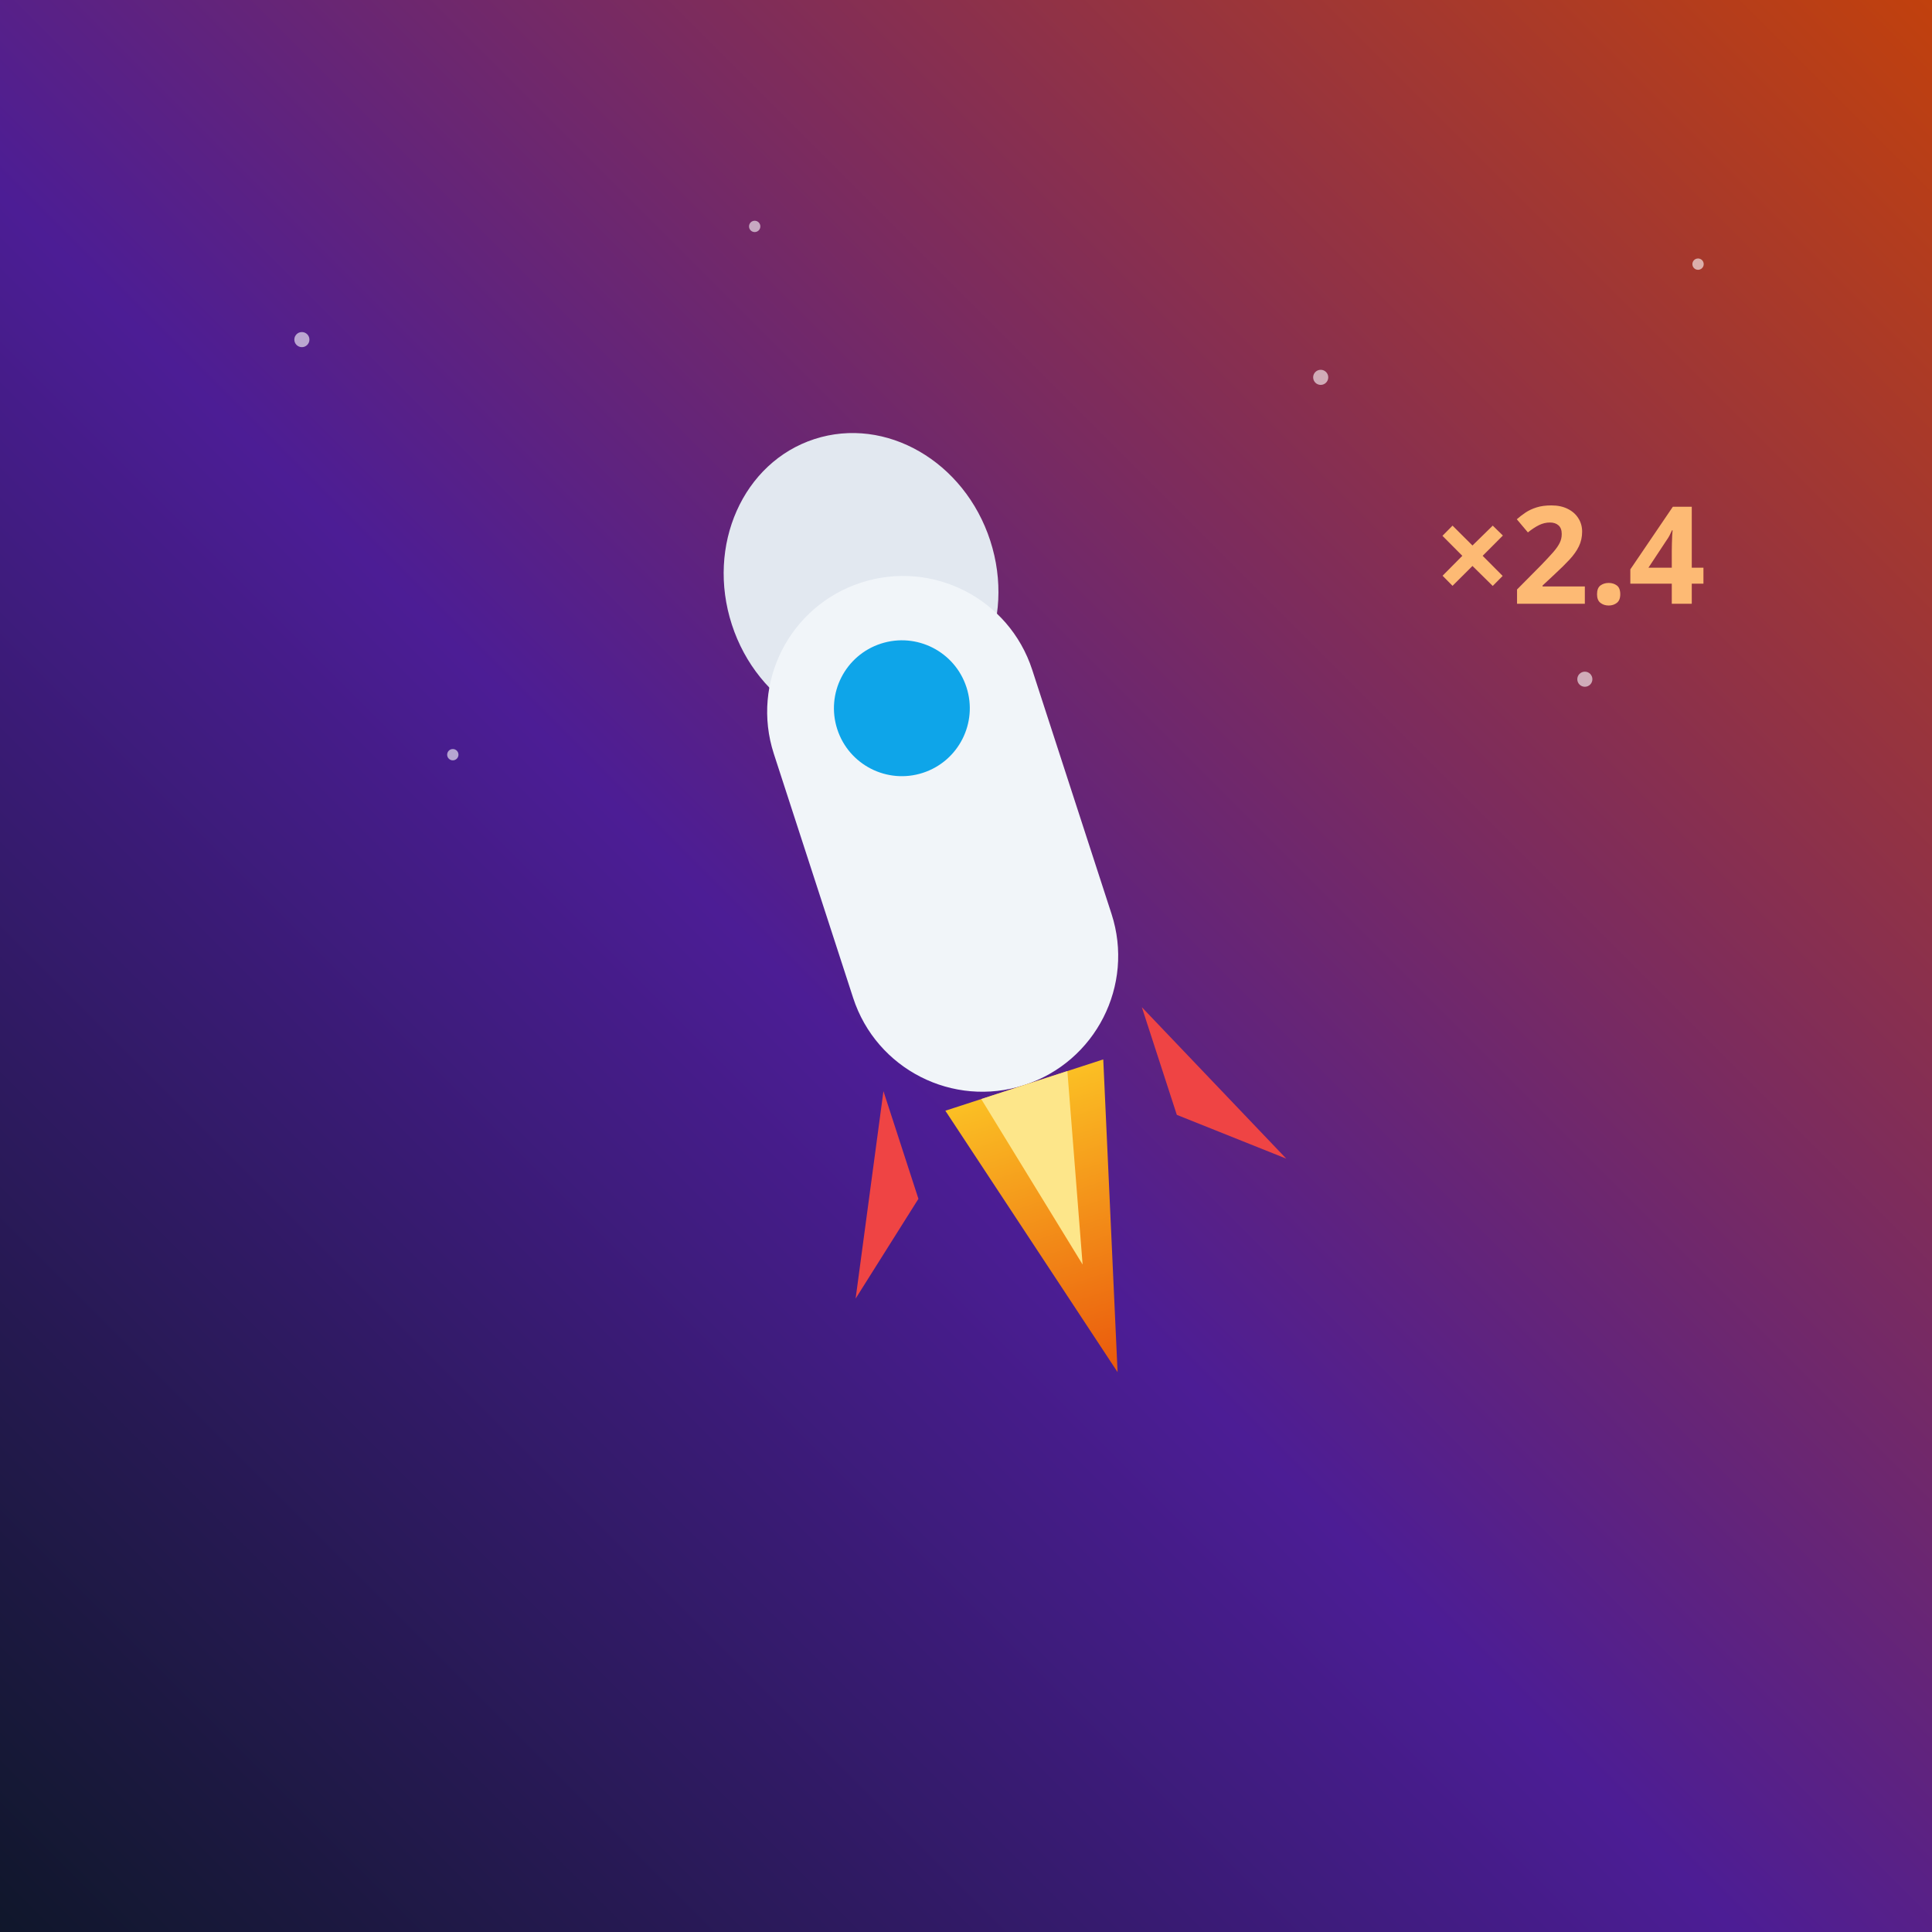
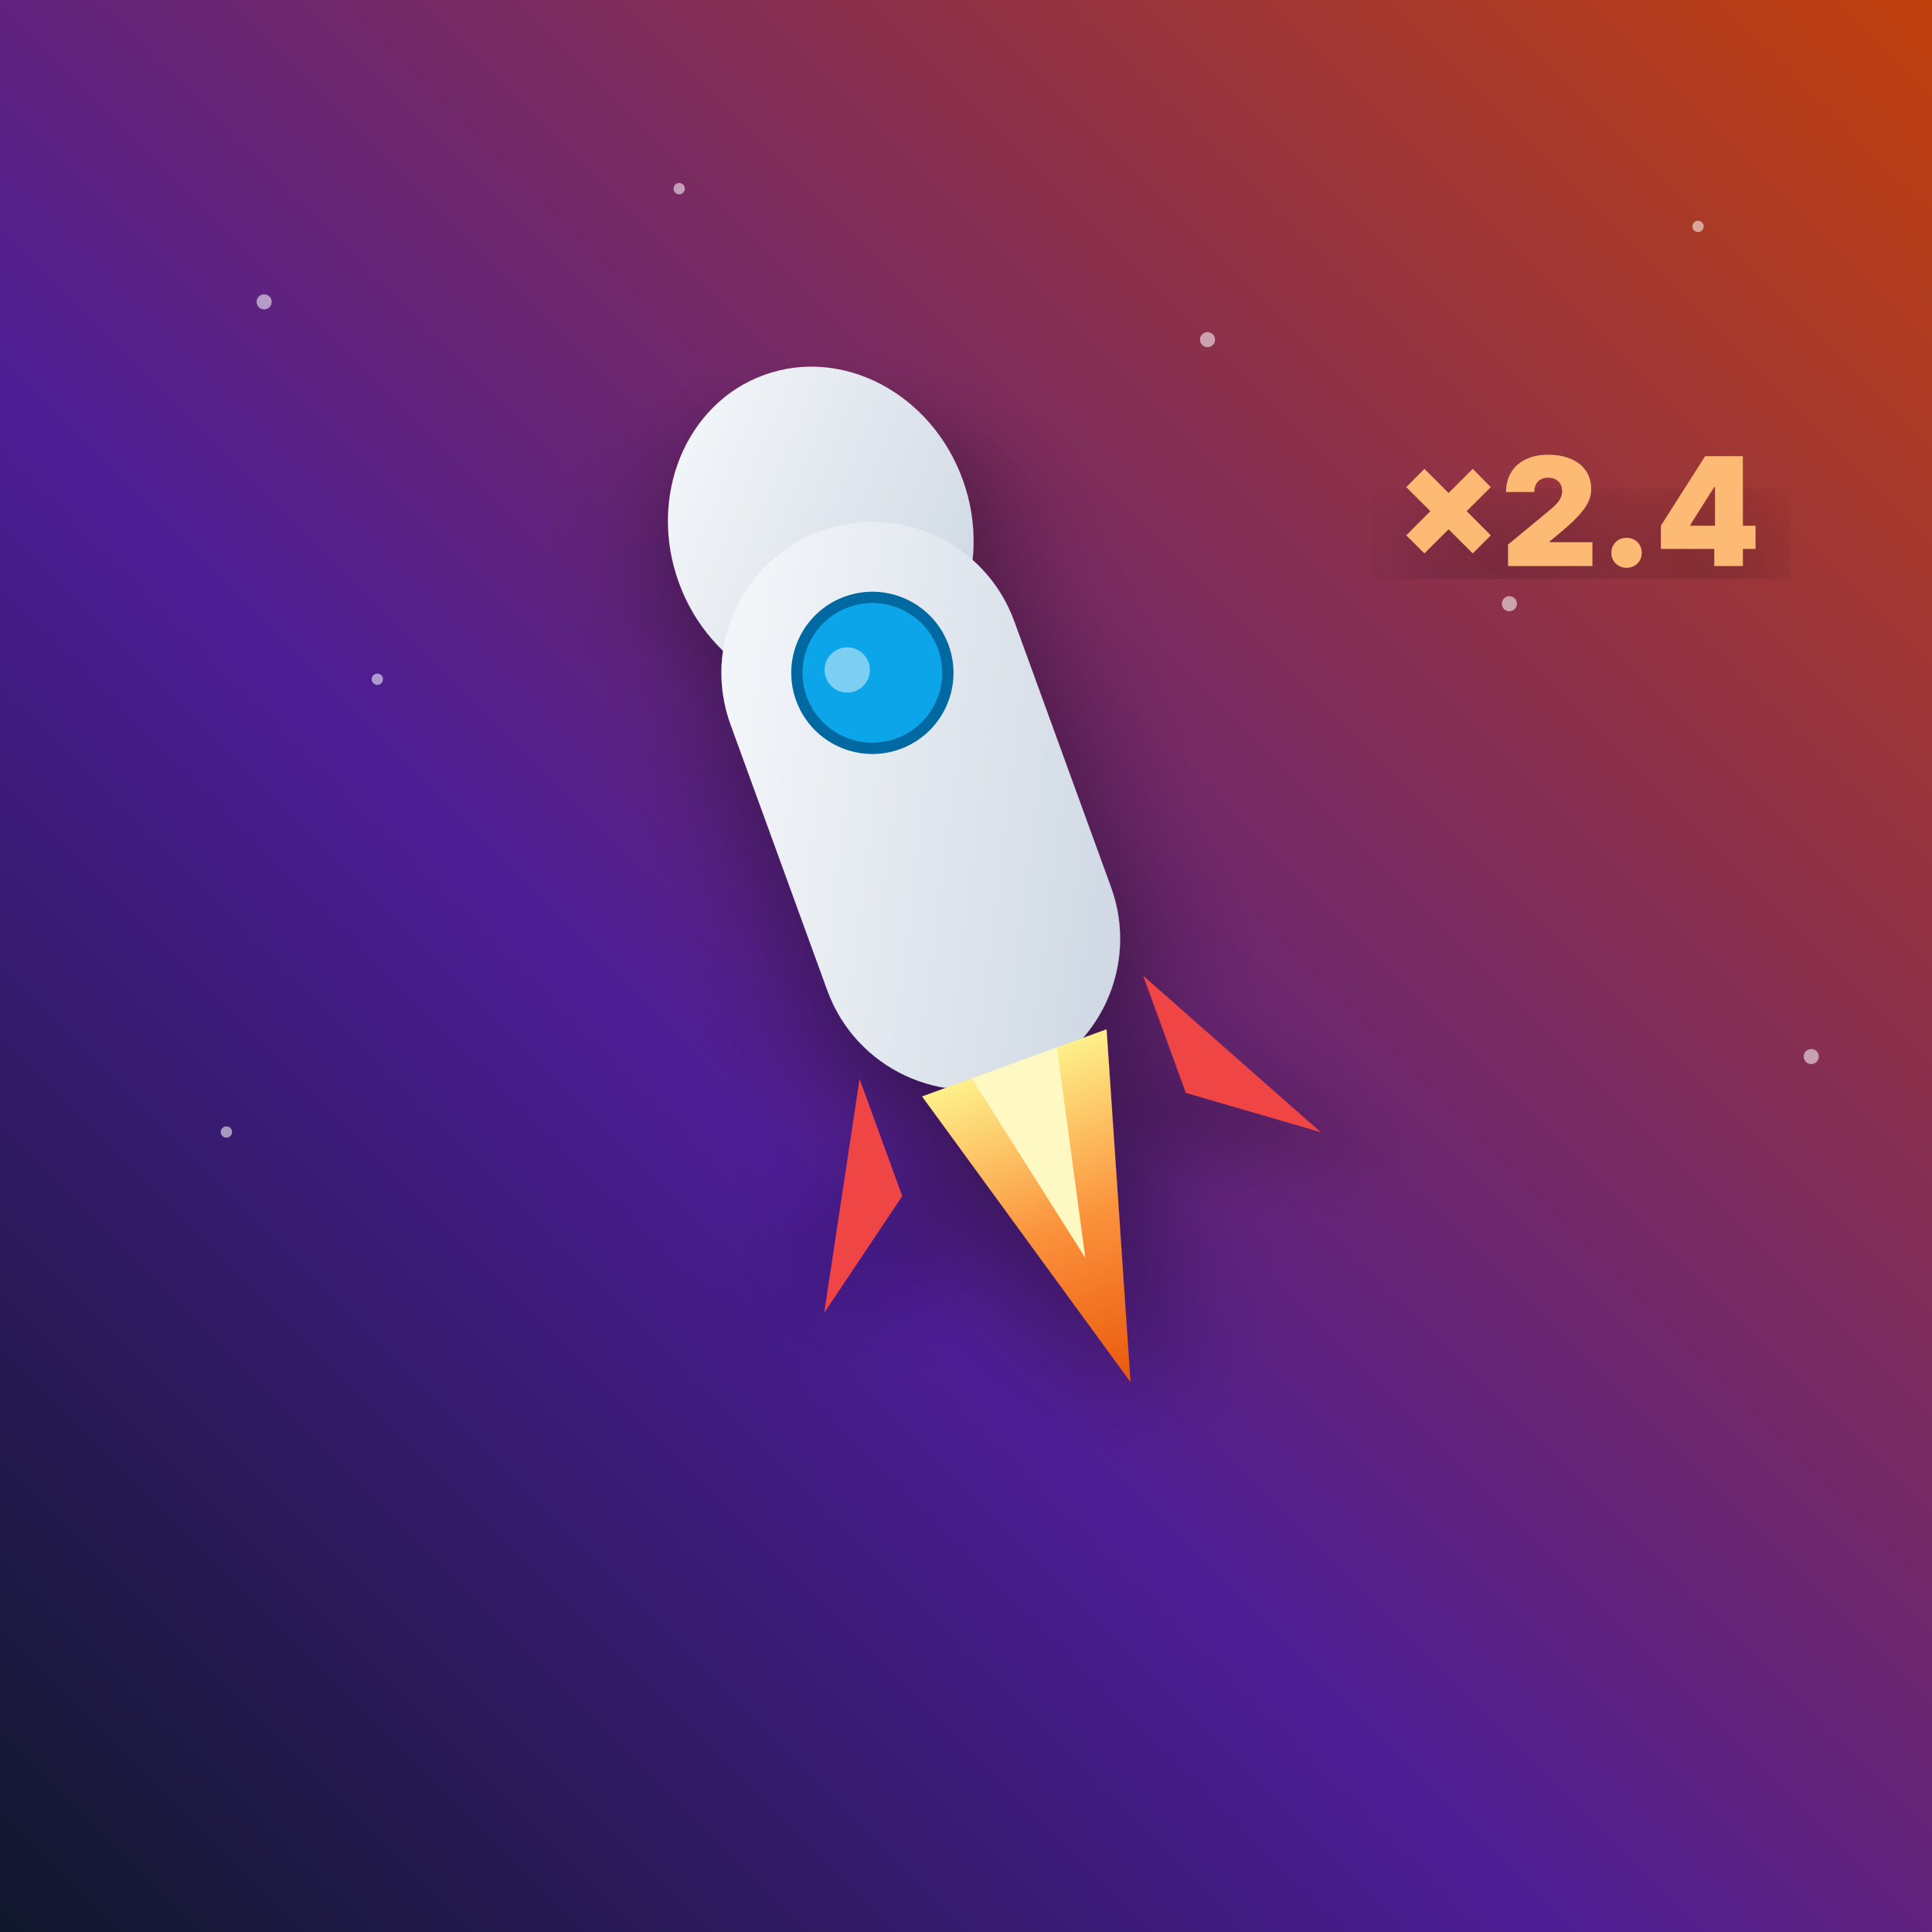
- <svg xmlns="http://www.w3.org/2000/svg" viewBox="0 0 512 512" width="512" height="512">
+ <svg xmlns="http://www.w3.org/2000/svg" viewBox="0 0 512 512">
  <defs>
    <linearGradient id="bg" x1="0" y1="1" x2="1" y2="0">
      <stop offset="0%" stop-color="#0f172a" />
-       <stop offset="45%" stop-color="#4c1d95" />
+       <stop offset="40%" stop-color="#4c1d95" />
      <stop offset="100%" stop-color="#c2410c" />
    </linearGradient>
    <linearGradient id="flame" x1="0.5" y1="0" x2="0.5" y2="1">
-       <stop offset="0%" stop-color="#fbbf24" />
+       <stop offset="0%" stop-color="#fef08a" />
+       <stop offset="50%" stop-color="#fb923c" />
      <stop offset="100%" stop-color="#ea580c" />
    </linearGradient>
+     <linearGradient id="body" x1="0" y1="0" x2="1" y2="1">
+       <stop offset="0%" stop-color="#f8fafc" />
+       <stop offset="100%" stop-color="#cbd5e1" />
+     </linearGradient>
+     <filter id="s">
+       <feDropShadow dx="0" dy="12" stdDeviation="14" flood-opacity=".45" />
+     </filter>
  </defs>
  <rect width="512" height="512" fill="url(#bg)" />
-   <g opacity=".6">
-     <circle cx="80" cy="90" r="2" fill="#fff" />
-     <circle cx="200" cy="60" r="1.5" fill="#fff" />
-     <circle cx="350" cy="100" r="2" fill="#fff" />
-     <circle cx="450" cy="70" r="1.5" fill="#fff" />
-     <circle cx="120" cy="200" r="1.5" fill="#fff" />
-     <circle cx="420" cy="180" r="2" fill="#fff" />
+   <g fill="#fff" opacity=".55">
+     <circle cx="70" cy="80" r="2" />
+     <circle cx="180" cy="50" r="1.5" />
+     <circle cx="320" cy="90" r="2" />
+     <circle cx="450" cy="60" r="1.5" />
+     <circle cx="100" cy="180" r="1.5" />
+     <circle cx="400" cy="160" r="2" />
+     <circle cx="60" cy="300" r="1.5" />
+     <circle cx="480" cy="280" r="2" />
  </g>
-   <g transform="translate(256 240) rotate(-18)">
-     <ellipse cx="0" cy="-90" rx="36" ry="40" fill="#e2e8f0" />
-     <rect x="-36" y="-90" width="72" height="140" rx="36" fill="#f1f5f9" />
-     <circle cx="0" cy="-55" r="18" fill="#0ea5e9" />
-     <polygon points="-36,40 -60,90 -36,70" fill="#ef4444" />
-     <polygon points="36,40 60,90 36,70" fill="#ef4444" />
-     <polygon points="-22,50 22,50 0,130" fill="url(#flame)" />
-     <polygon points="-12,50 12,50 0,100" fill="#fde68a" />
+   <g transform="translate(250 230) rotate(-20)" filter="url(#s)">
+     <ellipse cx="0" cy="-95" rx="40" ry="44" fill="url(#body)" />
+     <rect x="-40" y="-95" width="80" height="155" rx="40" fill="url(#body)" />
+     <circle cx="0" cy="-55" r="20" fill="#0ea5e9" stroke="#0369a1" stroke-width="3" />
+     <circle cx="-6" cy="-58" r="6" fill="#fff" opacity=".45" />
+     <polygon points="-40,45 -70,100 -40,78" fill="#ef4444" />
+     <polygon points="40,45 70,100 40,78" fill="#ef4444" />
+     <polygon points="-26,55 26,55 0,145" fill="url(#flame)" />
+     <polygon points="-12,55 12,55 0,110" fill="#fef9c3" />
  </g>
-   <text x="380" y="160" font-family="system-ui,sans-serif" font-weight="900" font-size="36" fill="#fdba74">×2.4</text>
+   <text x="370" y="150" font-family="Inter,system-ui,sans-serif" font-weight="900" font-size="40" fill="#fdba74" filter="url(#s)">×2.4</text>
</svg>
